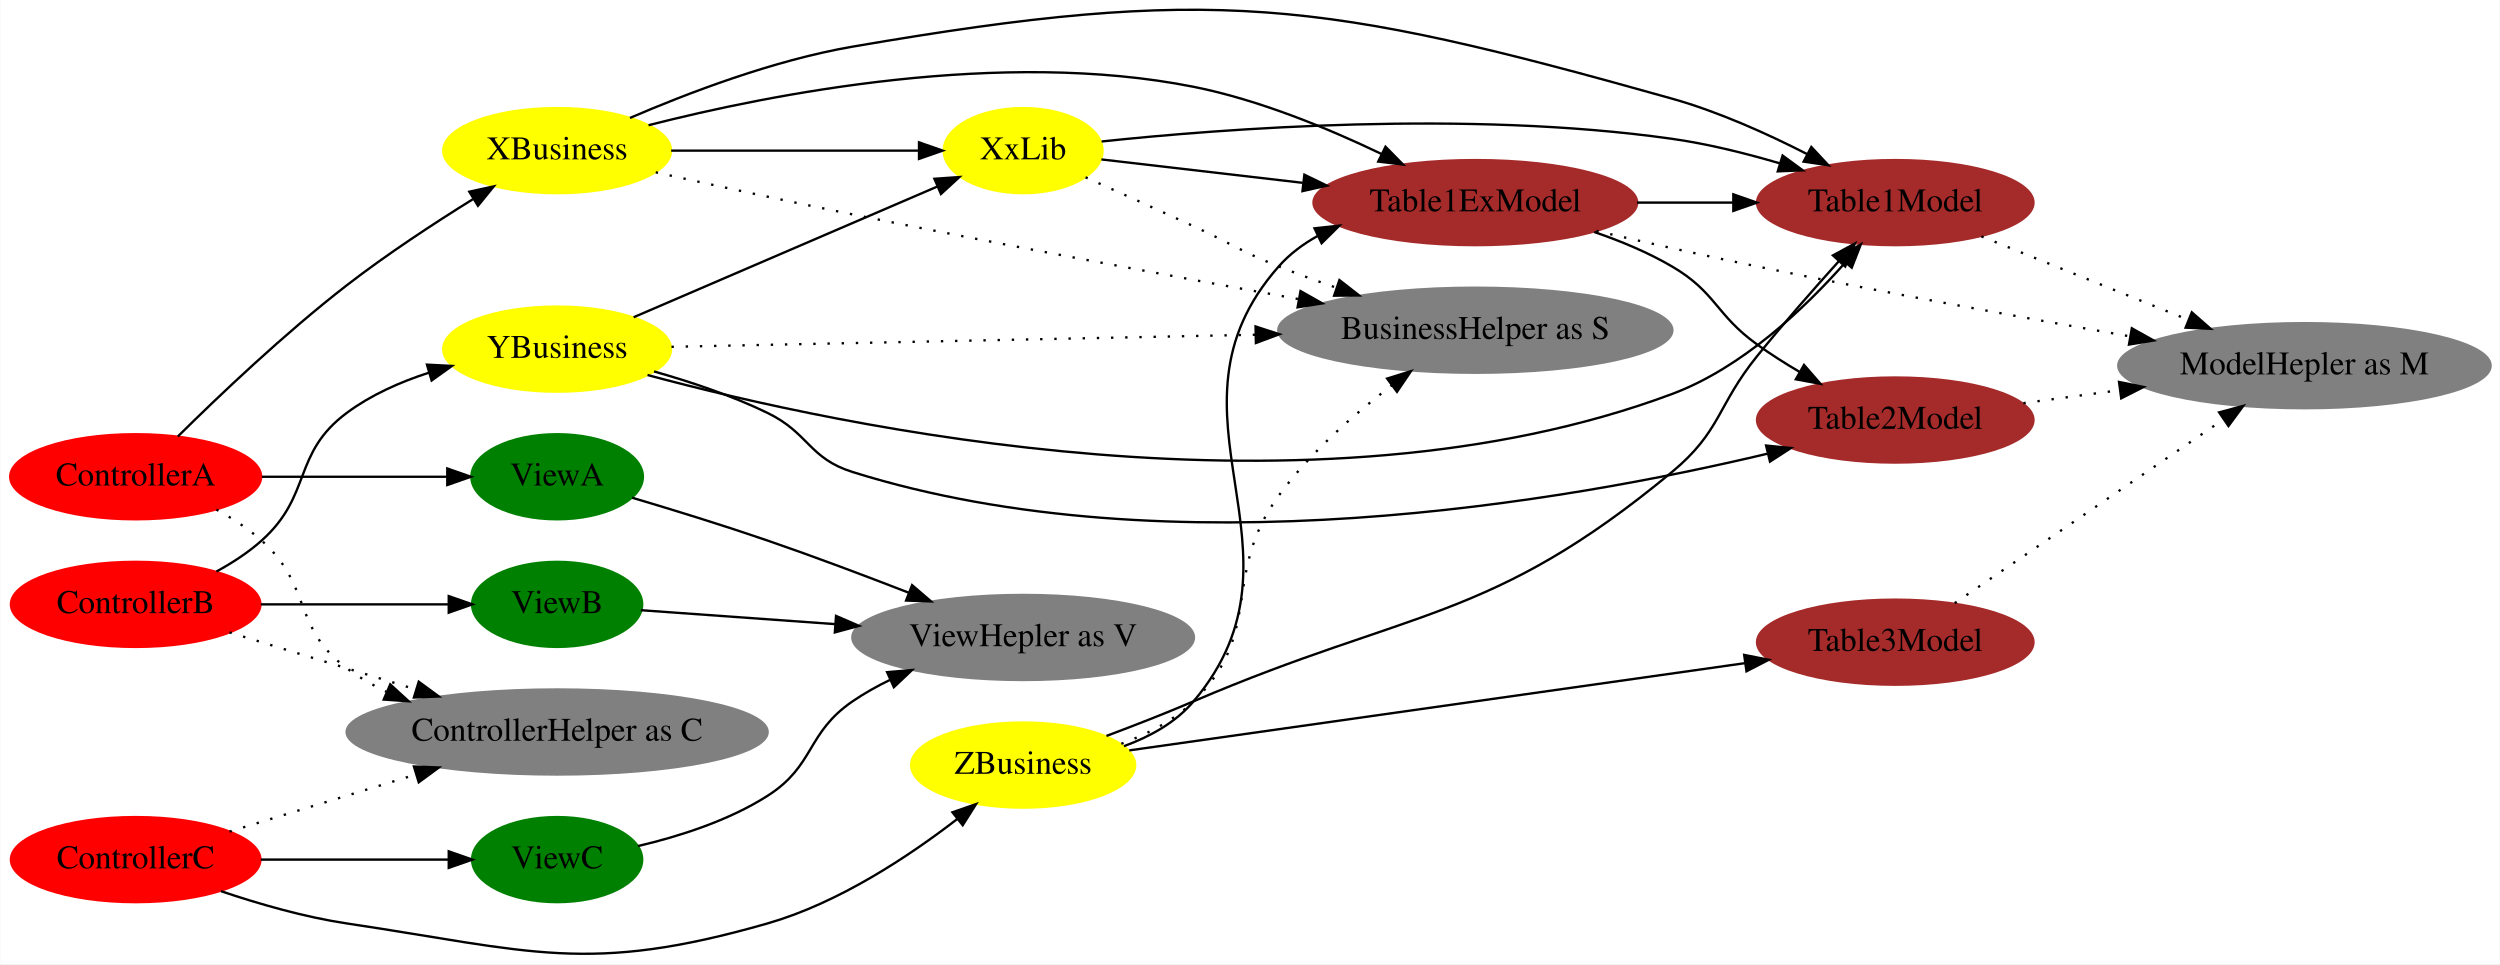
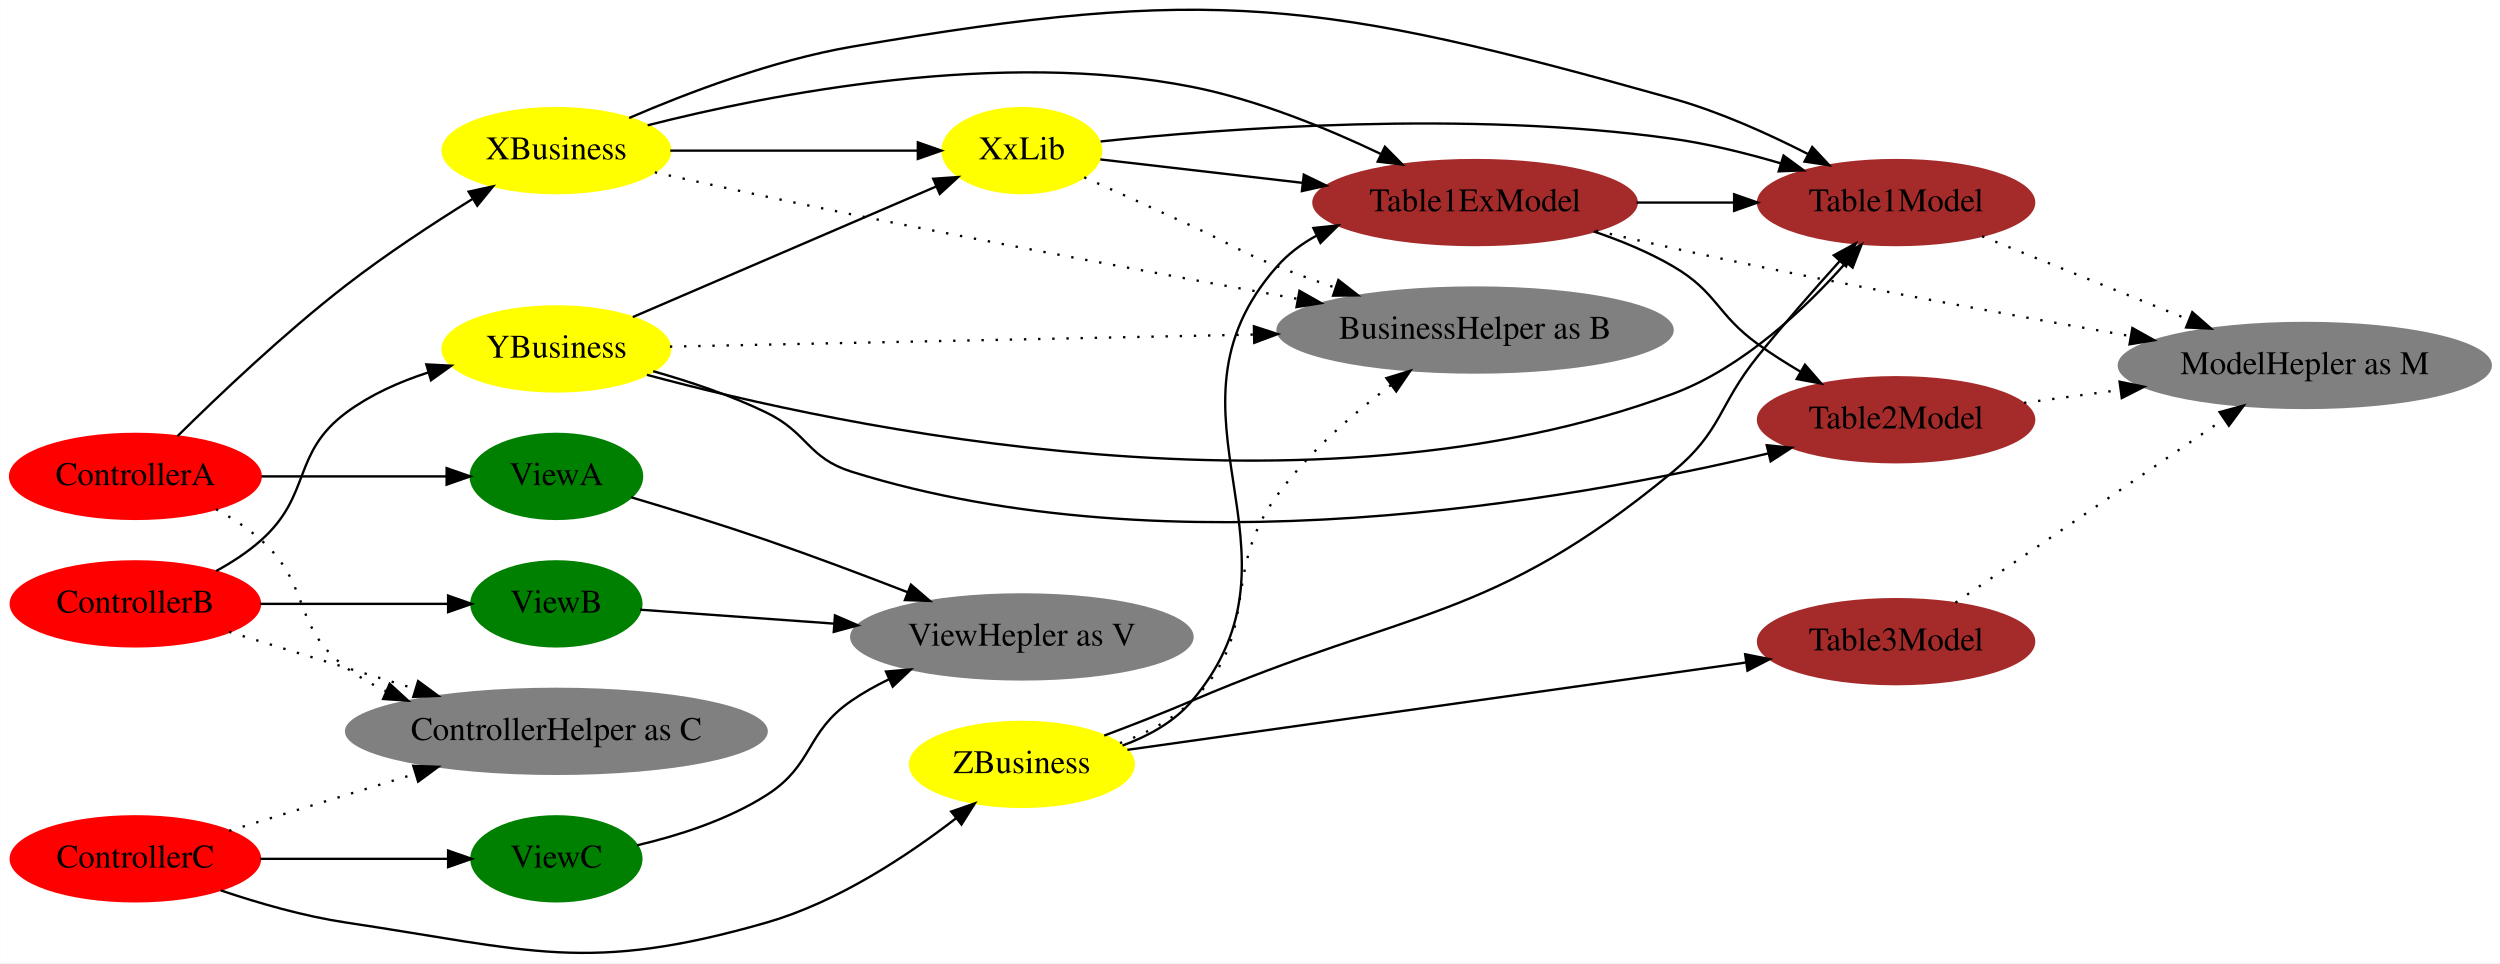
- <svg xmlns="http://www.w3.org/2000/svg" width="1058pt" height="408pt" viewBox="0.00 0.00 1057.62 407.94">
-   <g id="graph0" class="graph" transform="scale(1 1) rotate(0) translate(4 403.94)">
-     <polygon fill="white" stroke="none" points="-4,4 -4,-403.94 1053.62,-403.94 1053.62,4 -4,4" />
+ <svg xmlns="http://www.w3.org/2000/svg" width="1059pt" height="408pt" viewBox="0.00 0.00 1058.92 408.01">
+   <g id="graph0" class="graph" transform="scale(1 1) rotate(0) translate(4 404.014)">
+     <polygon fill="white" stroke="none" points="-4,4 -4,-404.014 1054.92,-404.014 1054.92,4 -4,4" />
    <g id="node1" class="node">
      <ellipse fill="gray" stroke="gray" cx="231.633" cy="-94.207" rx="89.084" ry="18" />
      <text text-anchor="middle" x="231.633" y="-90.507" font-family="Times,serif" font-size="14.00">ControllerHelper as C</text>
    </g>
    <g id="node2" class="node">
-       <ellipse fill="gray" stroke="gray" cx="620.155" cy="-264.207" rx="83.386" ry="18" />
-       <text text-anchor="middle" x="620.155" y="-260.507" font-family="Times,serif" font-size="14.00">BusinessHelper as S</text>
+       <ellipse fill="gray" stroke="gray" cx="620.804" cy="-264.207" rx="83.685" ry="18" />
+       <text text-anchor="middle" x="620.804" y="-260.507" font-family="Times,serif" font-size="14.00">BusinessHelper as B</text>
    </g>
    <g id="node3" class="node">
-       <ellipse fill="gray" stroke="gray" cx="970.98" cy="-249.207" rx="78.786" ry="18" />
-       <text text-anchor="middle" x="970.98" y="-245.507" font-family="Times,serif" font-size="14.00">ModelHepler as M</text>
+       <ellipse fill="gray" stroke="gray" cx="972.28" cy="-249.207" rx="78.786" ry="18" />
+       <text text-anchor="middle" x="972.28" y="-245.507" font-family="Times,serif" font-size="14.00">ModelHepler as M</text>
    </g>
    <g id="node4" class="node">
      <ellipse fill="gray" stroke="gray" cx="428.818" cy="-134.207" rx="72.287" ry="18" />
      <text text-anchor="middle" x="428.818" y="-130.507" font-family="Times,serif" font-size="14.00">ViewHepler as V</text>
    </g>
    <g id="node5" class="node">
-       <ellipse fill="brown" stroke="brown" cx="797.842" cy="-318.207" rx="58.49" ry="18" />
-       <text text-anchor="middle" x="797.842" y="-314.507" font-family="Times,serif" font-size="14.00">Table1Model</text>
+       <ellipse fill="brown" stroke="brown" cx="799.142" cy="-318.207" rx="58.49" ry="18" />
+       <text text-anchor="middle" x="799.142" y="-314.507" font-family="Times,serif" font-size="14.00">Table1Model</text>
    </g>
    <g id="edge10" class="edge">
-       <path fill="none" stroke="black" stroke-dasharray="1,5" d="M834.302,-303.91C859.612,-293.705 893.954,-279.859 921.753,-268.651" />
-       <polygon fill="black" stroke="black" points="923.322,-271.792 931.288,-264.807 920.705,-265.3 923.322,-271.792" />
+       <path fill="none" stroke="black" stroke-dasharray="1,5" d="M835.602,-303.91C860.912,-293.705 895.253,-279.859 923.053,-268.651" />
+       <polygon fill="black" stroke="black" points="924.622,-271.792 932.588,-264.807 922.005,-265.3 924.622,-271.792" />
    </g>
    <g id="node6" class="node">
-       <ellipse fill="brown" stroke="brown" cx="797.842" cy="-226.207" rx="58.49" ry="18" />
-       <text text-anchor="middle" x="797.842" y="-222.507" font-family="Times,serif" font-size="14.00">Table2Model</text>
+       <ellipse fill="brown" stroke="brown" cx="799.142" cy="-226.207" rx="58.49" ry="18" />
+       <text text-anchor="middle" x="799.142" y="-222.507" font-family="Times,serif" font-size="14.00">Table2Model</text>
    </g>
    <g id="edge11" class="edge">
-       <path fill="none" stroke="black" stroke-dasharray="1,5" d="M852.053,-233.358C865.002,-235.098 879.11,-236.994 892.92,-238.85" />
-       <polygon fill="black" stroke="black" points="892.525,-242.329 902.902,-240.192 893.457,-235.391 892.525,-242.329" />
+       <path fill="none" stroke="black" stroke-dasharray="1,5" d="M853.353,-233.358C866.302,-235.098 880.41,-236.994 894.22,-238.85" />
+       <polygon fill="black" stroke="black" points="893.825,-242.329 904.202,-240.192 894.757,-235.391 893.825,-242.329" />
    </g>
    <g id="node7" class="node">
-       <ellipse fill="brown" stroke="brown" cx="797.842" cy="-132.207" rx="58.49" ry="18" />
-       <text text-anchor="middle" x="797.842" y="-128.507" font-family="Times,serif" font-size="14.00">Table3Model</text>
+       <ellipse fill="brown" stroke="brown" cx="799.142" cy="-132.207" rx="58.49" ry="18" />
+       <text text-anchor="middle" x="799.142" y="-128.507" font-family="Times,serif" font-size="14.00">Table3Model</text>
    </g>
    <g id="edge12" class="edge">
-       <path fill="none" stroke="black" stroke-dasharray="1,5" d="M822.999,-148.722C852.686,-169.018 903.218,-203.564 936.601,-226.387" />
-       <polygon fill="black" stroke="black" points="934.882,-229.452 945.113,-232.206 938.833,-223.673 934.882,-229.452" />
+       <path fill="none" stroke="black" stroke-dasharray="1,5" d="M824.299,-148.722C853.986,-169.018 904.517,-203.564 937.901,-226.387" />
+       <polygon fill="black" stroke="black" points="936.182,-229.452 946.413,-232.206 940.133,-223.673 936.182,-229.452" />
    </g>
    <g id="node8" class="node">
-       <ellipse fill="brown" stroke="brown" cx="620.155" cy="-318.207" rx="68.489" ry="18" />
-       <text text-anchor="middle" x="620.155" y="-314.507" font-family="Times,serif" font-size="14.00">Table1ExModel</text>
+       <ellipse fill="brown" stroke="brown" cx="620.804" cy="-318.207" rx="68.489" ry="18" />
+       <text text-anchor="middle" x="620.804" y="-314.507" font-family="Times,serif" font-size="14.00">Table1ExModel</text>
    </g>
    <g id="edge14" class="edge">
-       <path fill="none" stroke="black" stroke-dasharray="1,5" d="M671.371,-306.217C692.337,-301.346 716.976,-295.797 739.347,-291.207 791.98,-280.408 851.661,-269.578 897.125,-261.62" />
-       <polygon fill="black" stroke="black" points="897.937,-265.031 907.187,-259.865 896.734,-258.135 897.937,-265.031" />
+       <path fill="none" stroke="black" stroke-dasharray="1,5" d="M672.009,-306.295C693.154,-301.409 718.052,-295.828 740.647,-291.207 793.286,-280.439 852.967,-269.608 898.429,-261.642" />
+       <polygon fill="black" stroke="black" points="899.242,-265.053 908.491,-259.885 898.038,-258.158 899.242,-265.053" />
    </g>
    <g id="edge32" class="edge">
-       <path fill="none" stroke="black" d="M688.577,-318.207C701.918,-318.207 715.923,-318.207 729.268,-318.207" />
-       <polygon fill="black" stroke="black" points="729.323,-321.707 739.323,-318.207 729.323,-314.707 729.323,-321.707" />
+       <path fill="none" stroke="black" d="M689.225,-318.207C702.706,-318.207 716.874,-318.207 730.367,-318.207" />
+       <polygon fill="black" stroke="black" points="730.531,-321.707 740.531,-318.207 730.531,-314.707 730.531,-321.707" />
    </g>
    <g id="edge33" class="edge">
-       <path fill="none" stroke="black" d="M670.443,-305.784C681.658,-301.945 693.237,-297.126 703.347,-291.207 722.078,-280.24 721.744,-270.905 739.347,-258.207 744.949,-254.166 751.113,-250.248 757.26,-246.621" />
-       <polygon fill="black" stroke="black" points="759.231,-249.527 766.187,-241.535 755.766,-243.445 759.231,-249.527" />
+       <path fill="none" stroke="black" d="M671.049,-305.975C682.488,-302.111 694.327,-297.233 704.647,-291.207 723.391,-280.262 723.044,-270.905 740.647,-258.207 746.249,-254.166 752.413,-250.248 758.56,-246.621" />
+       <polygon fill="black" stroke="black" points="760.531,-249.527 767.487,-241.535 757.066,-243.445 760.531,-249.527" />
    </g>
    <g id="node9" class="node">
      <ellipse fill="green" stroke="green" cx="231.633" cy="-202.207" rx="36.294" ry="18" />
      <text text-anchor="middle" x="231.633" y="-198.507" font-family="Times,serif" font-size="14.00">ViewA</text>
    </g>
    <g id="edge1" class="edge">
      <path fill="none" stroke="black" d="M263.357,-193.342C280.345,-188.301 301.778,-181.711 320.675,-175.207 340.4,-168.417 361.92,-160.32 380.465,-153.121" />
      <polygon fill="black" stroke="black" points="381.823,-156.348 389.866,-149.451 379.278,-149.828 381.823,-156.348" />
    </g>
    <g id="node10" class="node">
      <ellipse fill="green" stroke="green" cx="231.633" cy="-148.207" rx="35.995" ry="18" />
      <text text-anchor="middle" x="231.633" y="-144.507" font-family="Times,serif" font-size="14.00">ViewB</text>
    </g>
    <g id="edge2" class="edge">
      <path fill="none" stroke="black" d="M267.079,-145.736C289.889,-144.1 320.765,-141.885 349.36,-139.834" />
      <polygon fill="black" stroke="black" points="349.638,-143.323 359.362,-139.117 349.137,-136.341 349.638,-143.323" />
    </g>
    <g id="node11" class="node">
      <ellipse fill="green" stroke="green" cx="231.633" cy="-40.207" rx="35.995" ry="18" />
      <text text-anchor="middle" x="231.633" y="-36.507" font-family="Times,serif" font-size="14.00">ViewC</text>
    </g>
    <g id="edge3" class="edge">
      <path fill="none" stroke="black" d="M265.807,-45.934C283.123,-49.986 304.095,-56.632 320.675,-67.207 340.84,-80.069 336.939,-93.695 356.675,-107.207 361.563,-110.554 366.922,-113.556 372.436,-116.233" />
      <polygon fill="black" stroke="black" points="371.251,-119.537 381.808,-120.433 374.114,-113.149 371.251,-119.537" />
    </g>
    <g id="node12" class="node">
      <ellipse fill="red" stroke="red" cx="53.295" cy="-202.207" rx="53.091" ry="18" />
      <text text-anchor="middle" x="53.295" y="-198.507" font-family="Times,serif" font-size="14.00">ControllerA</text>
    </g>
    <g id="edge4" class="edge">
      <path fill="none" stroke="black" stroke-dasharray="1,5" d="M87.462,-188.314C94.207,-184.63 100.955,-180.247 106.591,-175.207 128.09,-155.978 119.458,-138.437 142.591,-121.207 147.723,-117.384 153.404,-114.096 159.335,-111.27" />
      <polygon fill="black" stroke="black" points="161.011,-114.359 168.819,-107.198 158.249,-107.927 161.011,-114.359" />
    </g>
    <g id="edge15" class="edge">
      <path fill="none" stroke="black" d="M106.725,-202.207C131.575,-202.207 160.985,-202.207 184.915,-202.207" />
      <polygon fill="black" stroke="black" points="185.146,-205.707 195.146,-202.207 185.146,-198.707 185.146,-205.707" />
    </g>
    <g id="node15" class="node">
      <ellipse fill="yellow" stroke="yellow" cx="231.633" cy="-340.207" rx="48.192" ry="18" />
      <text text-anchor="middle" x="231.633" y="-336.507" font-family="Times,serif" font-size="14.00">XBusiness</text>
    </g>
    <g id="edge18" class="edge">
      <path fill="none" stroke="black" d="M71.126,-219.244C88.356,-236.292 116.265,-262.841 142.591,-283.207 159.482,-296.274 179.375,-309.331 195.974,-319.646" />
      <polygon fill="black" stroke="black" points="194.464,-322.826 204.817,-325.076 198.127,-316.861 194.464,-322.826" />
    </g>
    <g id="node13" class="node">
      <ellipse fill="red" stroke="red" cx="53.295" cy="-148.207" rx="52.791" ry="18" />
      <text text-anchor="middle" x="53.295" y="-144.507" font-family="Times,serif" font-size="14.00">ControllerB</text>
    </g>
    <g id="edge5" class="edge">
      <path fill="none" stroke="black" stroke-dasharray="1,5" d="M92.993,-136.356C116.097,-129.281 145.901,-120.154 171.865,-112.203" />
      <polygon fill="black" stroke="black" points="173.068,-115.495 181.605,-109.22 171.019,-108.802 173.068,-115.495" />
    </g>
    <g id="edge16" class="edge">
      <path fill="none" stroke="black" d="M106.249,-148.207C131.381,-148.207 161.266,-148.207 185.443,-148.207" />
      <polygon fill="black" stroke="black" points="185.768,-151.707 195.768,-148.207 185.768,-144.707 185.768,-151.707" />
    </g>
    <g id="node16" class="node">
      <ellipse fill="yellow" stroke="yellow" cx="231.633" cy="-256.207" rx="48.192" ry="18" />
      <text text-anchor="middle" x="231.633" y="-252.507" font-family="Times,serif" font-size="14.00">YBusiness</text>
    </g>
    <g id="edge19" class="edge">
      <path fill="none" stroke="black" d="M87.462,-162.1C94.207,-165.784 100.955,-170.166 106.591,-175.207 128.09,-194.436 119.458,-211.977 142.591,-229.207 152.809,-236.818 165.198,-242.307 177.415,-246.257" />
      <polygon fill="black" stroke="black" points="176.551,-249.651 187.132,-249.107 178.521,-242.934 176.551,-249.651" />
    </g>
    <g id="node14" class="node">
      <ellipse fill="red" stroke="red" cx="53.295" cy="-40.207" rx="52.791" ry="18" />
      <text text-anchor="middle" x="53.295" y="-36.507" font-family="Times,serif" font-size="14.00">ControllerC</text>
    </g>
    <g id="edge6" class="edge">
      <path fill="none" stroke="black" stroke-dasharray="1,5" d="M92.993,-52.057C116.097,-59.132 145.901,-68.259 171.865,-76.21" />
      <polygon fill="black" stroke="black" points="171.019,-79.612 181.605,-79.193 173.068,-72.918 171.019,-79.612" />
    </g>
    <g id="edge17" class="edge">
      <path fill="none" stroke="black" d="M106.249,-40.207C131.381,-40.207 161.266,-40.207 185.443,-40.207" />
      <polygon fill="black" stroke="black" points="185.768,-43.707 195.768,-40.207 185.768,-36.707 185.768,-43.707" />
    </g>
    <g id="node17" class="node">
      <ellipse fill="yellow" stroke="yellow" cx="428.818" cy="-80.207" rx="47.392" ry="18" />
      <text text-anchor="middle" x="428.818" y="-76.507" font-family="Times,serif" font-size="14.00">ZBusiness</text>
    </g>
    <g id="edge20" class="edge">
      <path fill="none" stroke="black" d="M89.398,-26.851C105.373,-21.459 124.676,-15.885 142.591,-13.207 220.869,-1.506 244.596,8.622 320.675,-13.207 350.7,-21.822 380.47,-41.58 400.981,-57.42" />
      <polygon fill="black" stroke="black" points="398.897,-60.235 408.908,-63.705 403.246,-54.75 398.897,-60.235" />
    </g>
    <g id="edge7" class="edge">
-       <path fill="none" stroke="black" stroke-dasharray="1,5" d="M273.352,-331.024C297.528,-325.651 328.808,-318.839 356.675,-313.207 420.278,-300.351 492.802,-286.904 545.475,-277.356" />
-       <polygon fill="black" stroke="black" points="546.187,-280.784 555.405,-275.56 544.941,-273.896 546.187,-280.784" />
+       <path fill="none" stroke="black" stroke-dasharray="1,5" d="M273.351,-331.019C297.527,-325.645 328.806,-318.833 356.675,-313.207 420.326,-300.356 492.893,-286.934 545.675,-277.394" />
+       <polygon fill="black" stroke="black" points="546.407,-280.818 555.626,-275.599 545.164,-273.93 546.407,-280.818" />
    </g>
    <g id="edge29" class="edge">
-       <path fill="none" stroke="black" d="M262.441,-354.03C287.096,-364.661 323.347,-378.471 356.675,-384.207 508.824,-410.393 554.723,-403.992 703.347,-362.207 723.019,-356.676 743.694,-347.356 760.586,-338.714" />
-       <polygon fill="black" stroke="black" points="762.322,-341.756 769.551,-334.011 759.07,-335.557 762.322,-341.756" />
+       <path fill="none" stroke="black" d="M262.441,-354.03C287.096,-364.661 323.347,-378.471 356.675,-384.207 509.393,-410.49 555.453,-404.097 704.647,-362.207 724.32,-356.683 744.996,-347.364 761.888,-338.72" />
+       <polygon fill="black" stroke="black" points="763.624,-341.762 770.852,-334.016 760.371,-335.564 763.624,-341.762" />
    </g>
    <g id="edge27" class="edge">
-       <path fill="none" stroke="black" d="M270.301,-350.956C322.526,-364.286 419.685,-383.387 500.962,-367.207 528.602,-361.704 557.876,-349.62 580.375,-338.83" />
-       <polygon fill="black" stroke="black" points="582.147,-341.859 589.579,-334.308 579.06,-335.577 582.147,-341.859" />
+       <path fill="none" stroke="black" d="M270.296,-350.933C322.516,-364.237 419.669,-383.308 500.962,-367.207 528.737,-361.705 558.172,-349.621 580.799,-338.831" />
+       <polygon fill="black" stroke="black" points="582.607,-341.843 590.055,-334.308 579.534,-335.554 582.607,-341.843" />
    </g>
    <g id="node18" class="node">
      <ellipse fill="yellow" stroke="yellow" cx="428.818" cy="-340.207" rx="33.595" ry="18" />
      <text text-anchor="middle" x="428.818" y="-336.507" font-family="Times,serif" font-size="14.00">XxLib</text>
    </g>
    <g id="edge25" class="edge">
      <path fill="none" stroke="black" d="M279.882,-340.207C311.812,-340.207 353.642,-340.207 384.673,-340.207" />
      <polygon fill="black" stroke="black" points="384.753,-343.707 394.753,-340.207 384.753,-336.707 384.753,-343.707" />
    </g>
    <g id="edge8" class="edge">
-       <path fill="none" stroke="black" stroke-dasharray="1,5" d="M280.028,-257.188C341.281,-258.455 449.274,-260.691 526.955,-262.298" />
-       <polygon fill="black" stroke="black" points="527.157,-265.803 537.228,-262.511 527.302,-258.805 527.157,-265.803" />
+       <path fill="none" stroke="black" stroke-dasharray="1,5" d="M279.72,-257.18C340.86,-258.443 448.948,-260.676 526.881,-262.287" />
+       <polygon fill="black" stroke="black" points="527.119,-265.792 537.189,-262.5 527.263,-258.794 527.119,-265.792" />
    </g>
    <g id="edge21" class="edge">
-       <path fill="none" stroke="black" d="M269.876,-245.259C351.504,-223.254 551.041,-180.407 703.347,-237.207 733.059,-248.287 759.6,-273.533 776.743,-292.916" />
-       <polygon fill="black" stroke="black" points="774.113,-295.226 783.278,-300.542 779.429,-290.671 774.113,-295.226" />
+       <path fill="none" stroke="black" d="M269.979,-245.236C351.833,-223.184 551.921,-180.25 704.647,-237.207 734.359,-248.287 760.9,-273.533 778.043,-292.916" />
+       <polygon fill="black" stroke="black" points="775.413,-295.226 784.578,-300.542 780.729,-290.671 775.413,-295.226" />
    </g>
    <g id="edge23" class="edge">
-       <path fill="none" stroke="black" d="M272.631,-246.764C288.051,-242.403 305.576,-236.543 320.675,-229.207 338.196,-220.694 338.085,-210.028 356.675,-204.207 491.039,-162.128 659.674,-191.911 743.882,-211.987" />
-       <polygon fill="black" stroke="black" points="743.181,-215.418 753.725,-214.381 744.836,-208.617 743.181,-215.418" />
+       <path fill="none" stroke="black" d="M272.631,-246.764C288.051,-242.403 305.576,-236.543 320.675,-229.207 338.196,-220.694 338.085,-210.028 356.675,-204.207 491.435,-162.004 660.568,-191.842 745.025,-211.957" />
+       <polygon fill="black" stroke="black" points="744.354,-215.396 754.897,-214.357 746.007,-208.594 744.354,-215.396" />
    </g>
    <g id="edge26" class="edge">
      <path fill="none" stroke="black" d="M263.993,-269.703C299.11,-284.816 355.892,-309.252 392.533,-325.021" />
      <polygon fill="black" stroke="black" points="391.275,-328.29 401.844,-329.028 394.042,-321.86 391.275,-328.29" />
    </g>
    <g id="edge9" class="edge">
-       <path fill="none" stroke="black" stroke-dasharray="1,5" d="M470.374,-89.23C481.357,-93.258 492.526,-99.017 500.962,-107.207 530.987,-136.355 512.348,-160.365 536.962,-194.207 550.012,-212.149 568.566,-228.464 584.744,-240.821" />
-       <polygon fill="black" stroke="black" points="582.83,-243.76 592.946,-246.91 587.003,-238.139 582.83,-243.76" />
+       <path fill="none" stroke="black" stroke-dasharray="1,5" d="M470.374,-89.23C481.357,-93.258 492.526,-99.017 500.962,-107.207 530.987,-136.355 512.282,-160.413 536.962,-194.207 550.107,-212.206 568.807,-228.525 585.115,-240.871" />
+       <polygon fill="black" stroke="black" points="583.253,-243.846 593.382,-246.952 587.401,-238.207 583.253,-243.846" />
    </g>
    <g id="edge22" class="edge">
-       <path fill="none" stroke="black" d="M464.068,-92.539C475.847,-96.956 489.062,-102.108 500.962,-107.207 592.646,-146.493 626.548,-140.557 703.347,-204.207 724.154,-221.451 722.378,-232.176 739.347,-253.207 750.367,-266.865 763.263,-281.551 774.045,-293.502" />
-       <polygon fill="black" stroke="black" points="771.47,-295.873 780.784,-300.922 776.652,-291.167 771.47,-295.873" />
+       <path fill="none" stroke="black" d="M463.7,-92.421C475.569,-96.869 488.934,-102.07 500.962,-107.207 593.174,-146.584 627.367,-140.32 704.647,-204.207 725.475,-221.425 723.678,-232.176 740.647,-253.207 751.667,-266.865 764.562,-281.551 775.345,-293.502" />
+       <polygon fill="black" stroke="black" points="772.77,-295.873 782.084,-300.922 777.952,-291.167 772.77,-295.873" />
    </g>
    <g id="edge24" class="edge">
-       <path fill="none" stroke="black" d="M473.725,-86.427C538.511,-95.606 660.025,-112.822 734.167,-123.327" />
-       <polygon fill="black" stroke="black" points="733.911,-126.826 744.303,-124.763 734.893,-119.895 733.911,-126.826" />
+       <path fill="none" stroke="black" d="M473.516,-86.376C538.489,-95.549 660.891,-112.83 735.418,-123.351" />
+       <polygon fill="black" stroke="black" points="735.214,-126.857 745.606,-124.79 736.193,-119.926 735.214,-126.857" />
    </g>
    <g id="edge28" class="edge">
-       <path fill="none" stroke="black" d="M471.467,-88.211C482.473,-92.217 493.382,-98.219 500.962,-107.207 554.684,-170.905 481.81,-228.742 536.962,-291.207 541.571,-296.426 547.205,-300.641 553.344,-304.043" />
-       <polygon fill="black" stroke="black" points="552.103,-307.329 562.636,-308.47 555.113,-301.01 552.103,-307.329" />
+       <path fill="none" stroke="black" d="M471.467,-88.211C482.473,-92.217 493.382,-98.219 500.962,-107.207 554.684,-170.905 481.737,-228.806 536.962,-291.207 541.61,-296.458 547.291,-300.693 553.479,-304.108" />
+       <polygon fill="black" stroke="black" points="552.31,-307.427 562.846,-308.546 555.307,-301.101 552.31,-307.427" />
    </g>
    <g id="edge13" class="edge">
-       <path fill="none" stroke="black" stroke-dasharray="1,5" d="M455.223,-328.916C468.819,-322.84 485.834,-315.18 500.962,-308.207 517.031,-300.799 520.525,-297.758 536.962,-291.207 544.784,-288.089 553.122,-285.042 561.375,-282.184" />
-       <polygon fill="black" stroke="black" points="562.642,-285.45 570.987,-278.923 560.393,-278.821 562.642,-285.45" />
+       <path fill="none" stroke="black" stroke-dasharray="1,5" d="M455.223,-328.916C468.819,-322.84 485.834,-315.18 500.962,-308.207 517.031,-300.799 520.518,-297.739 536.962,-291.207 544.843,-288.076 553.246,-285.021 561.563,-282.16" />
+       <polygon fill="black" stroke="black" points="562.892,-285.406 571.252,-278.897 560.658,-278.772 562.892,-285.406" />
    </g>
    <g id="edge31" class="edge">
-       <path fill="none" stroke="black" d="M462.024,-344.076C513.369,-349.511 616.817,-357.451 703.347,-345.207 718.434,-343.072 734.495,-339.09 748.971,-334.828" />
-       <polygon fill="black" stroke="black" points="750.168,-338.122 758.708,-331.852 748.121,-331.428 750.168,-338.122" />
+       <path fill="none" stroke="black" d="M462.177,-344.09C513.766,-349.544 617.706,-357.509 704.647,-345.207 719.734,-343.072 735.795,-339.09 750.27,-334.828" />
+       <polygon fill="black" stroke="black" points="751.467,-338.122 760.007,-331.852 749.421,-331.428 751.467,-338.122" />
    </g>
    <g id="edge30" class="edge">
-       <path fill="none" stroke="black" d="M461.937,-336.475C485.248,-333.766 517.718,-329.993 547.101,-326.579" />
-       <polygon fill="black" stroke="black" points="547.816,-330.02 557.345,-325.389 547.008,-323.066 547.816,-330.02" />
+       <path fill="none" stroke="black" d="M462.047,-336.475C485.438,-333.766 518.02,-329.993 547.503,-326.579" />
+       <polygon fill="black" stroke="black" points="548.252,-330.016 557.783,-325.389 547.447,-323.062 548.252,-330.016" />
    </g>
  </g>
</svg>
